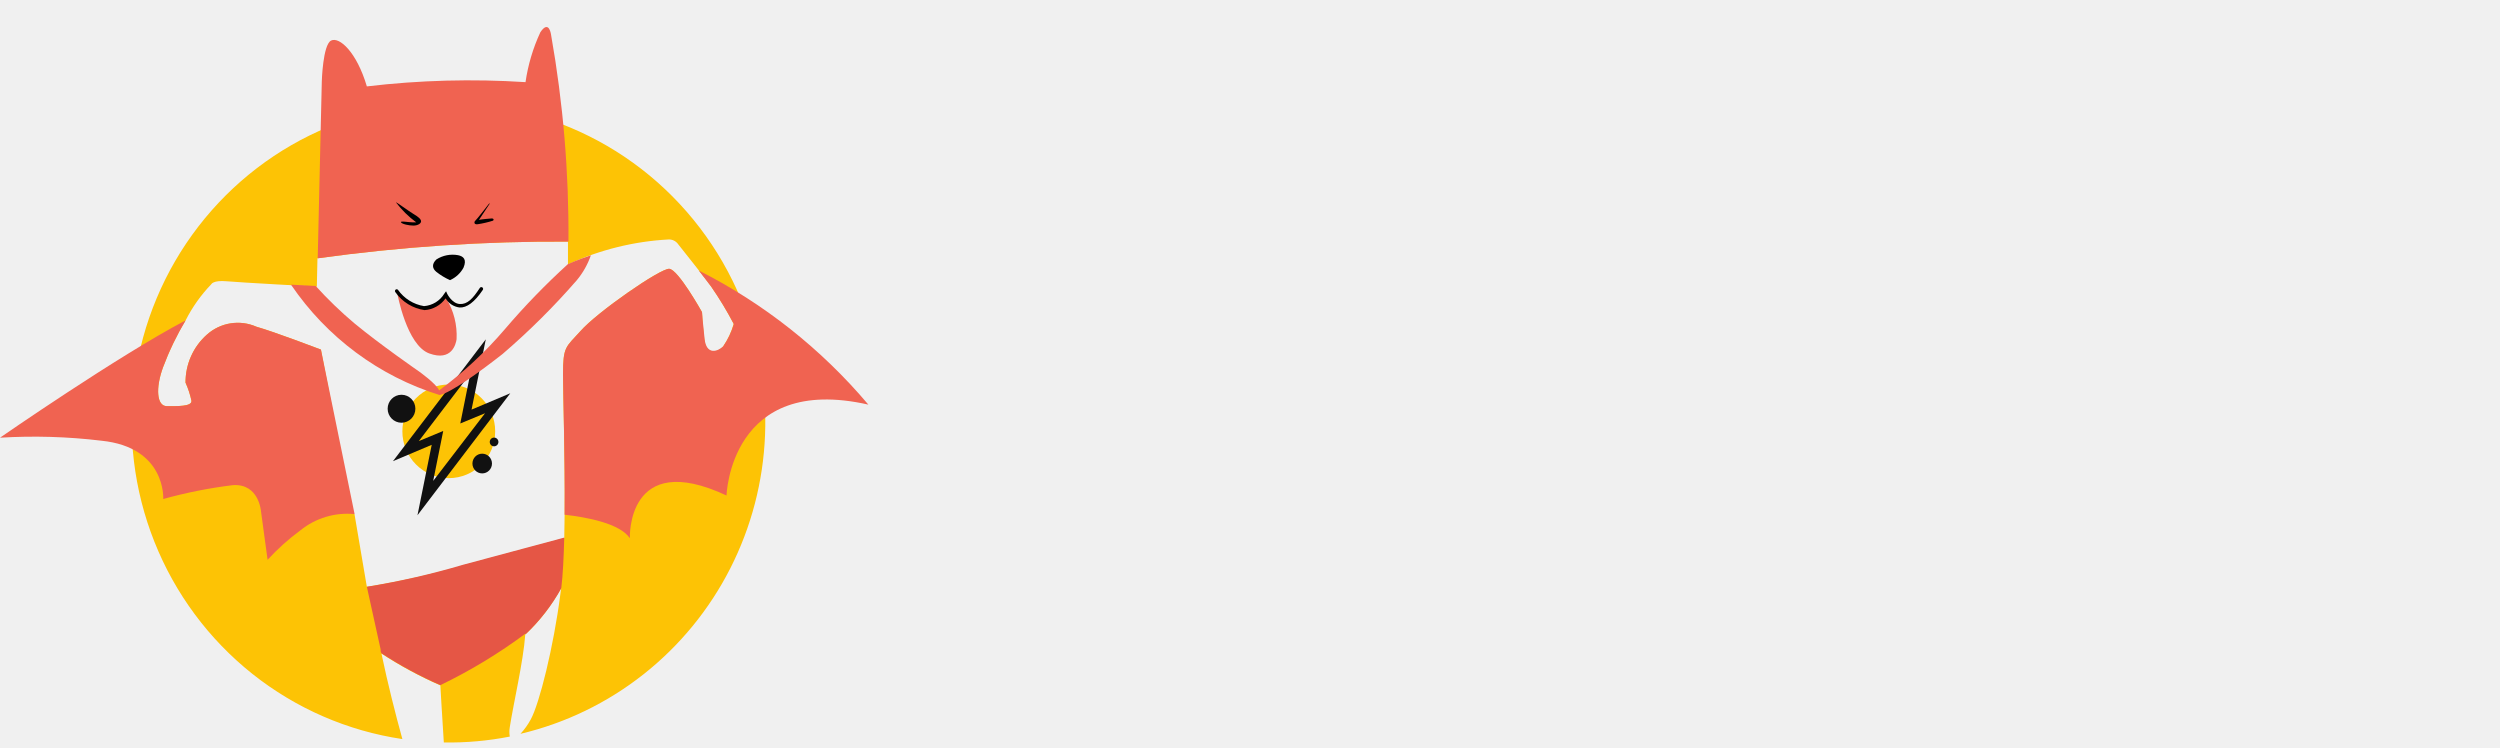
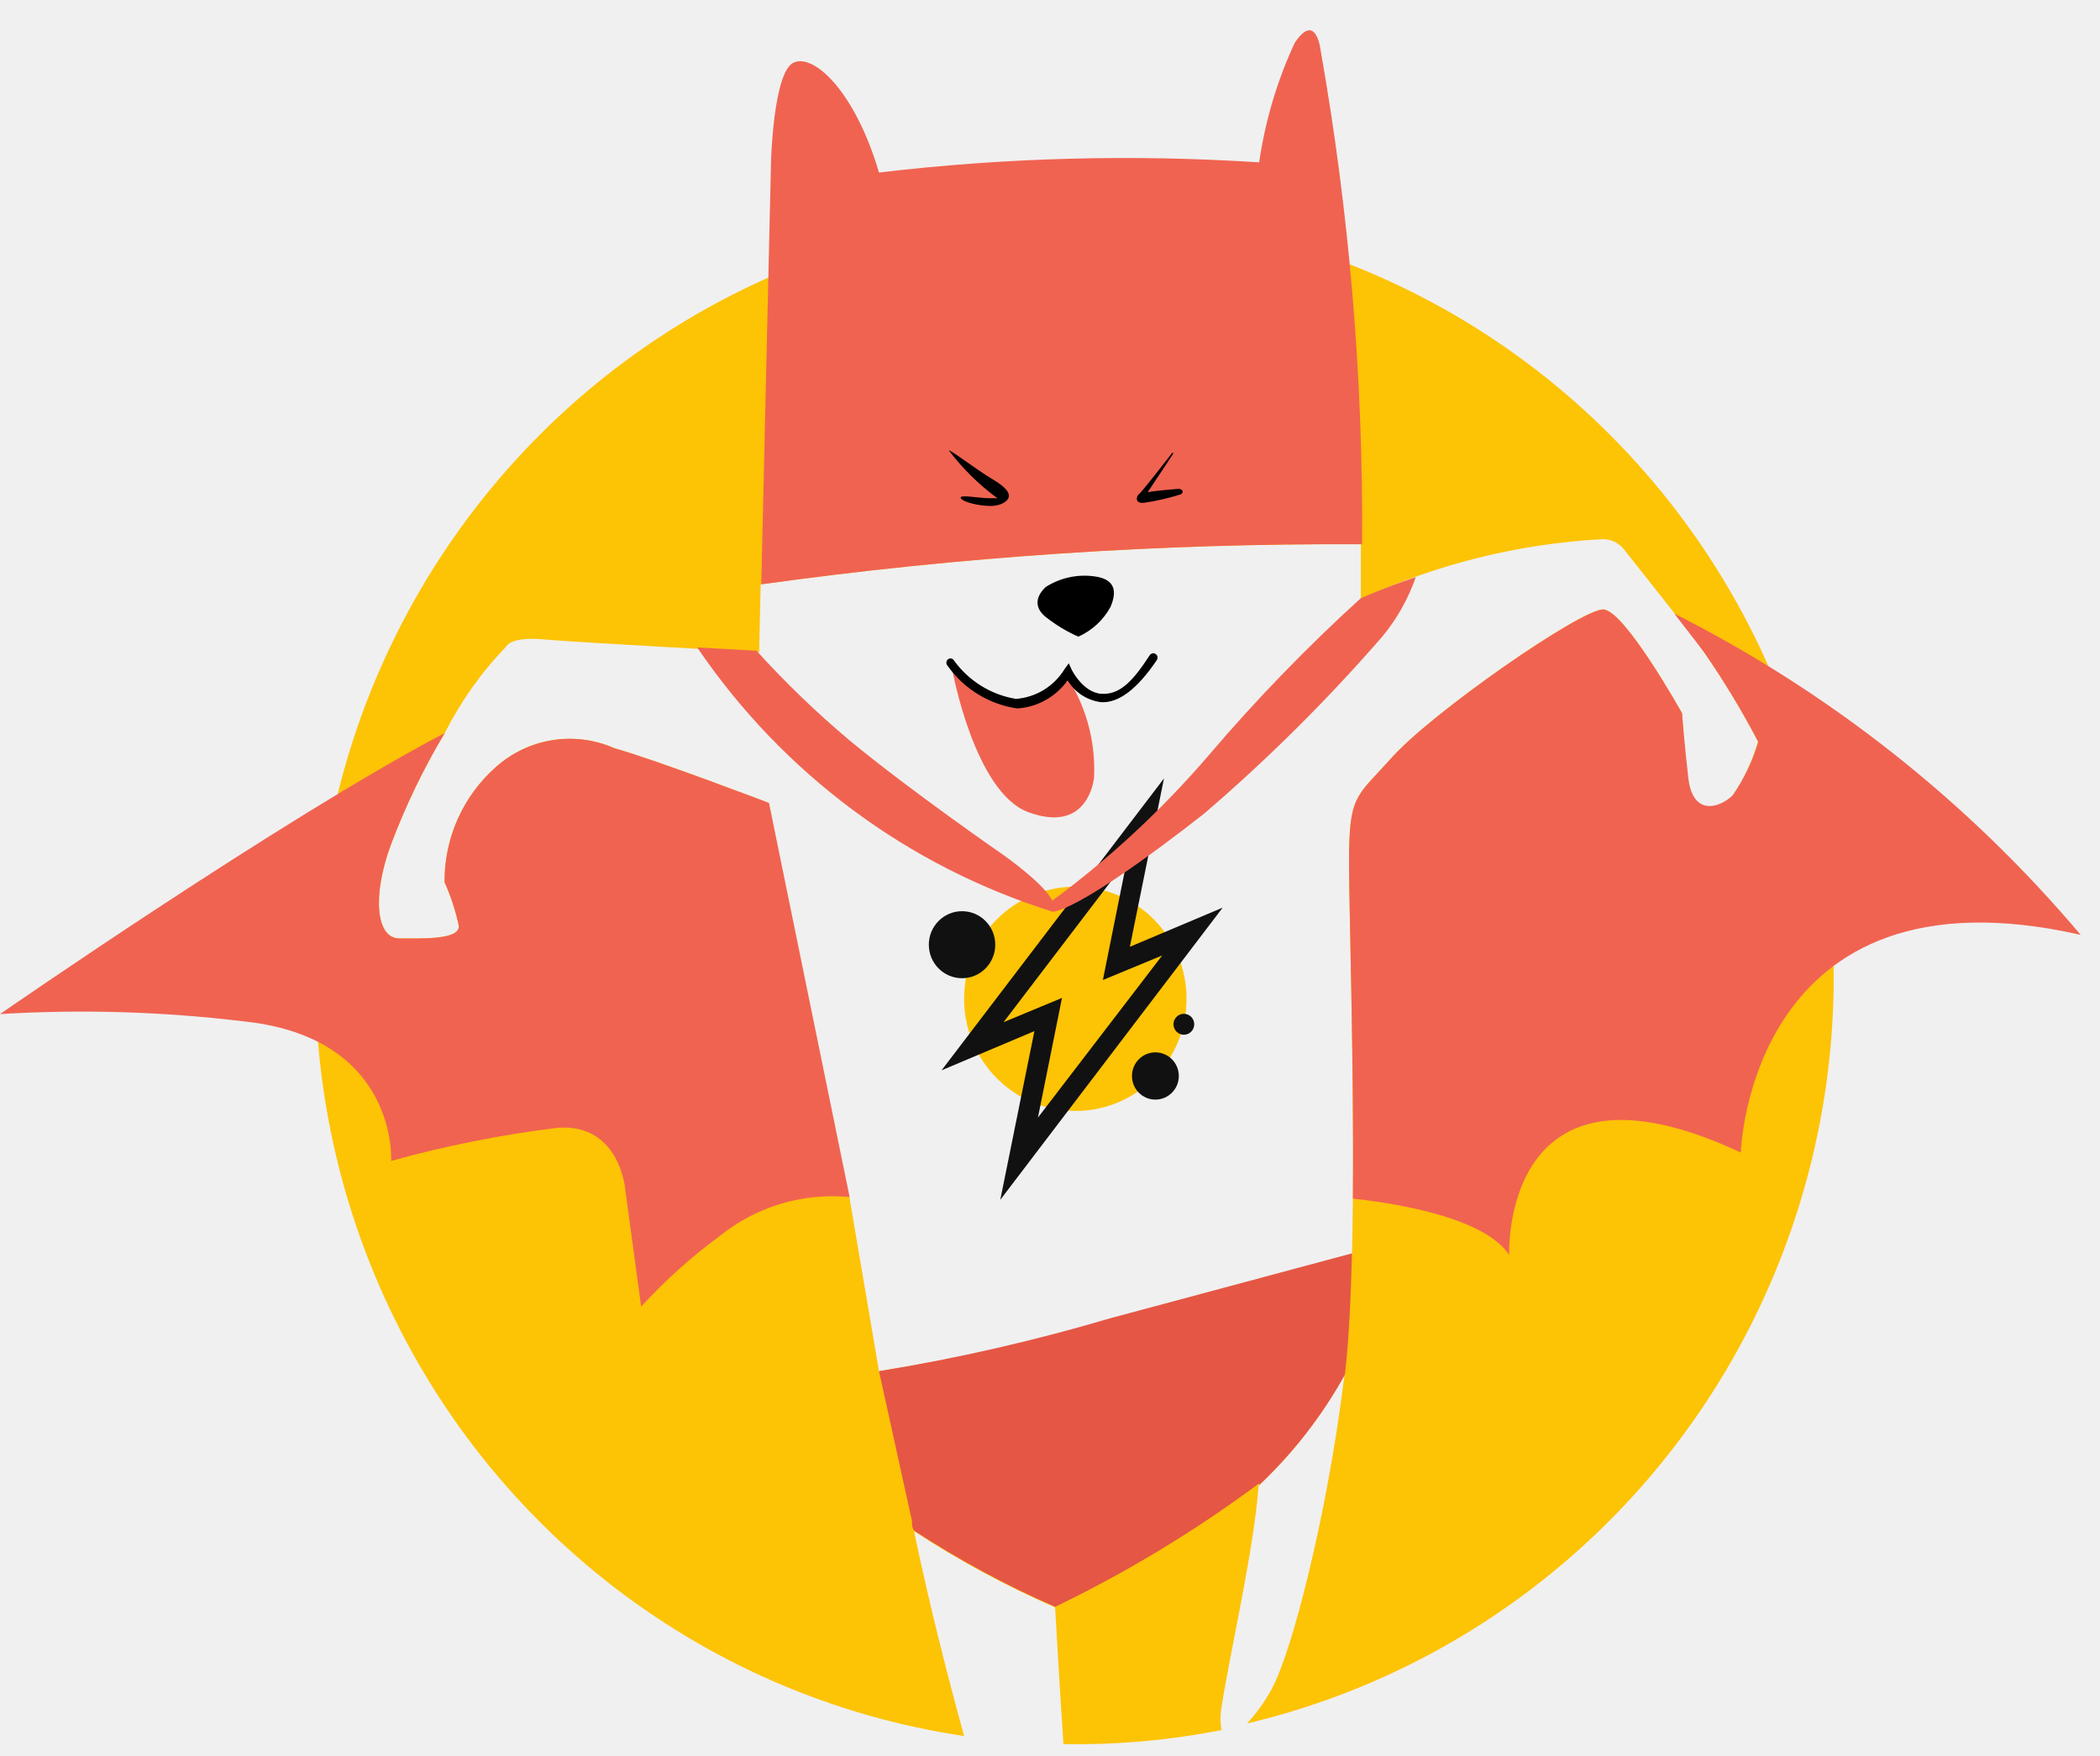
- <svg xmlns="http://www.w3.org/2000/svg" width="174" height="52" viewBox="0 0 174 52" fill="none">
-   <g clip-path="url(#clip0_2403_706)">
-     <path d="M51.582 20.854C50.097 17.265 47.705 14.131 44.646 11.765C41.586 9.399 37.965 7.883 34.143 7.368C30.321 6.853 26.433 7.357 22.865 8.831C19.297 10.304 16.174 12.695 13.807 15.765C11.44 18.835 9.912 22.478 9.376 26.329C8.84 30.18 9.313 34.106 10.75 37.715C12.186 41.324 14.535 44.491 17.562 46.899C20.59 49.307 24.19 50.873 28.005 51.44C27.505 49.624 26.997 47.617 26.549 45.488C27.852 46.34 29.224 47.082 30.649 47.703C30.649 47.703 30.753 49.58 30.89 51.675C32.431 51.701 33.97 51.564 35.482 51.266C35.443 51.048 35.443 50.824 35.482 50.606C35.732 48.981 36.421 46.053 36.559 44.167C37.552 43.23 38.395 42.142 39.057 40.943L39.005 41.326C38.531 45.027 37.541 48.981 36.938 50.076C36.742 50.438 36.502 50.774 36.223 51.075C39.341 50.337 42.263 48.924 44.785 46.934C47.308 44.943 49.372 42.423 50.833 39.548C52.294 36.673 53.118 33.512 53.247 30.284C53.377 27.056 52.808 23.838 51.582 20.854ZM50.316 24.147C49.937 24.521 49.153 24.773 49.023 23.643C48.894 22.514 48.86 21.723 48.86 21.723C48.86 21.723 47.197 18.742 46.577 18.708C45.957 18.673 41.555 21.723 40.392 23.052C39.384 24.173 39.186 24.095 39.186 26.067C39.186 27.553 39.376 33.167 39.272 37.459L32.251 39.345C30.045 39.983 27.801 40.483 25.532 40.839L24.671 35.773H24.55L22.336 24.33C22.336 24.33 19.054 23.078 17.848 22.74C17.282 22.49 16.657 22.408 16.046 22.505C15.436 22.602 14.865 22.874 14.403 23.287C13.931 23.704 13.553 24.218 13.296 24.796C13.039 25.373 12.908 25.999 12.912 26.632C13.095 27.036 13.233 27.459 13.326 27.892C13.369 28.309 12.292 28.266 11.603 28.266C10.914 28.266 10.81 27.015 11.353 25.546C11.777 24.417 12.301 23.329 12.921 22.296C13.387 21.374 13.988 20.527 14.704 19.785C14.704 19.785 14.825 19.49 15.781 19.577C16.737 19.664 22.052 19.95 22.052 19.95L22.095 17.978C27.872 17.173 33.699 16.784 39.531 16.814C39.531 17.344 39.531 17.874 39.531 18.404C41.739 17.387 44.118 16.797 46.542 16.666C46.672 16.663 46.801 16.692 46.917 16.751C47.032 16.81 47.132 16.897 47.206 17.005C47.499 17.378 49.282 19.611 49.489 19.933C50.068 20.768 50.594 21.638 51.065 22.54C50.904 23.11 50.651 23.651 50.316 24.139V24.147Z" fill="#FDC305" />
-     <path d="M48.636 18.829C49.041 19.351 49.394 19.811 49.498 19.95C50.077 20.785 50.603 21.656 51.074 22.557C50.91 23.109 50.66 23.631 50.333 24.104C49.954 24.477 49.17 24.729 49.041 23.6C48.912 22.47 48.86 21.723 48.86 21.723C48.86 21.723 47.198 18.742 46.578 18.708C45.957 18.673 41.555 21.723 40.392 23.052C39.385 24.173 39.186 24.095 39.186 26.067C39.186 27.371 39.333 31.846 39.298 35.825C40.858 35.999 43.149 36.434 43.838 37.459C43.838 37.459 43.588 31.22 50.566 34.487C50.566 34.487 50.807 25.981 60.438 28.162C57.164 24.284 53.151 21.111 48.636 18.829Z" fill="#F06351" />
-     <path d="M39.565 16.814C39.6 11.999 39.197 7.191 38.359 2.45C38.359 2.45 38.23 1.321 37.61 2.242C37.098 3.343 36.75 4.514 36.576 5.717C32.894 5.479 29.198 5.578 25.533 6.013C24.826 3.623 23.62 2.537 23.043 2.824C22.466 3.111 22.397 5.674 22.397 5.674L22.113 17.978C27.896 17.172 33.728 16.783 39.565 16.814Z" fill="#F06351" />
-     <path d="M39.065 40.943C39.177 40.014 39.237 38.78 39.272 37.416L32.252 39.301C30.046 39.955 27.802 40.468 25.533 40.839L26.489 45.184C26.489 45.279 26.489 45.375 26.549 45.47C27.852 46.323 29.224 47.064 30.649 47.686C32.733 46.681 34.717 45.48 36.576 44.097V44.15C37.565 43.217 38.404 42.135 39.065 40.943Z" fill="#E55645" />
-     <path d="M27.566 14.094C27.523 14.007 28.427 14.685 28.78 14.893C29.133 15.102 29.306 15.258 29.306 15.406C29.306 15.554 29.082 15.701 28.772 15.701C28.462 15.701 27.979 15.597 27.91 15.475C27.841 15.354 28.427 15.475 28.72 15.475H28.97C28.439 15.084 27.967 14.619 27.566 14.094Z" fill="black" />
-     <path d="M34.026 14.189C34.026 14.189 33.165 15.302 33.087 15.354C33.01 15.406 32.941 15.649 33.251 15.606C33.607 15.552 33.959 15.471 34.302 15.362C34.397 15.31 34.362 15.189 34.199 15.206C34.035 15.223 33.613 15.249 33.337 15.302L34.069 14.198C34.069 14.198 34.095 14.094 34.026 14.189Z" fill="black" />
-     <path d="M31.322 19.498C31.721 19.321 32.051 19.016 32.26 18.63C32.502 18.056 32.26 17.839 31.881 17.761C31.36 17.665 30.822 17.77 30.374 18.056C30.038 18.378 30.081 18.69 30.374 18.925C30.665 19.155 30.983 19.348 31.322 19.498Z" fill="black" />
-     <path d="M31.011 20.593C30.912 20.79 30.778 20.967 30.615 21.115C30.37 21.314 30.068 21.429 29.754 21.445C29.279 21.492 28.805 21.355 28.427 21.062C28.253 20.96 28.099 20.828 27.971 20.672C27.884 20.577 27.779 20.503 27.66 20.454C27.66 20.454 28.306 24.026 29.874 24.599C31.442 25.172 31.735 23.939 31.778 23.608C31.83 22.62 31.584 21.638 31.072 20.793C31.072 20.532 31.054 20.706 31.011 20.593Z" fill="#F06351" />
-     <path d="M29.547 21.584C29.144 21.525 28.757 21.385 28.409 21.172C28.061 20.958 27.759 20.676 27.523 20.341C27.502 20.317 27.49 20.287 27.49 20.254C27.49 20.222 27.502 20.192 27.523 20.168C27.534 20.156 27.547 20.147 27.562 20.14C27.577 20.134 27.593 20.131 27.609 20.131C27.625 20.131 27.641 20.134 27.655 20.14C27.67 20.147 27.684 20.156 27.695 20.168C27.908 20.469 28.178 20.725 28.491 20.921C28.802 21.116 29.15 21.247 29.512 21.306C29.799 21.284 30.077 21.194 30.323 21.043C30.568 20.892 30.775 20.684 30.925 20.437L31.046 20.272L31.132 20.463C31.132 20.463 31.459 21.123 31.993 21.158C32.527 21.193 32.906 20.793 33.397 20.037C33.416 20.01 33.444 19.99 33.476 19.984C33.509 19.977 33.542 19.984 33.57 20.003C33.597 20.021 33.616 20.05 33.623 20.082C33.629 20.115 33.622 20.149 33.604 20.176C33.03 21.028 32.487 21.436 31.976 21.401C31.779 21.375 31.589 21.304 31.422 21.195C31.255 21.085 31.115 20.939 31.011 20.767C30.843 21.005 30.624 21.201 30.37 21.342C30.117 21.484 29.836 21.566 29.547 21.584Z" fill="black" />
-     <path d="M31.235 33.279C33.019 33.279 34.465 31.821 34.465 30.021C34.465 28.221 33.019 26.763 31.235 26.763C29.451 26.763 28.005 28.221 28.005 30.021C28.005 31.821 29.451 33.279 31.235 33.279Z" fill="#FDC305" />
-     <path d="M35.516 27.371L32.82 28.509L33.811 23.617L27.35 32.098L30.047 30.959L29.056 35.86L35.516 27.371ZM29.151 30.699L32.734 25.998L32.036 29.474L33.759 28.761L30.15 33.471L30.848 29.995L29.151 30.699Z" fill="#111111" />
-     <path d="M27.945 29.422C28.478 29.422 28.91 28.986 28.91 28.448C28.91 27.911 28.478 27.475 27.945 27.475C27.412 27.475 26.98 27.911 26.98 28.448C26.98 28.986 27.412 29.422 27.945 29.422Z" fill="#111111" />
-     <path d="M33.561 32.949C33.937 32.949 34.242 32.642 34.242 32.263C34.242 31.884 33.937 31.576 33.561 31.576C33.185 31.576 32.881 31.884 32.881 32.263C32.881 32.642 33.185 32.949 33.561 32.949Z" fill="#111111" />
-     <path d="M34.388 31.064C34.555 31.064 34.69 30.928 34.69 30.76C34.69 30.592 34.555 30.456 34.388 30.456C34.222 30.456 34.087 30.592 34.087 30.76C34.087 30.928 34.222 31.064 34.388 31.064Z" fill="#111111" />
-     <path d="M39.522 18.386C37.967 19.8 36.503 21.312 35.138 22.913C33.778 24.503 32.243 25.931 30.564 27.171C30.374 26.71 29.159 25.85 29.159 25.85C29.159 25.85 26.454 23.982 24.68 22.514C23.721 21.708 22.817 20.837 21.975 19.907L20.252 19.811C22.739 23.476 26.383 26.183 30.589 27.492C31.33 27.371 33.415 25.868 34.974 24.642C36.819 23.06 38.546 21.344 40.143 19.507C40.572 18.993 40.904 18.404 41.125 17.769C40.143 18.099 39.522 18.386 39.522 18.386Z" fill="#F06351" />
-     <path d="M22.337 24.33C22.337 24.33 19.055 23.078 17.849 22.74C17.282 22.49 16.657 22.408 16.047 22.505C15.436 22.602 14.866 22.874 14.403 23.287C13.931 23.704 13.554 24.218 13.296 24.796C13.039 25.373 12.908 25.999 12.913 26.632C13.095 27.036 13.233 27.459 13.326 27.892C13.369 28.309 12.293 28.266 11.603 28.266C10.914 28.266 10.811 27.015 11.354 25.546C11.777 24.417 12.302 23.329 12.921 22.296C8.227 24.764 0 30.464 0 30.464C2.353 30.321 4.714 30.391 7.055 30.673C11.578 31.133 11.362 34.731 11.362 34.731C12.953 34.288 14.574 33.966 16.212 33.766C18.038 33.645 18.168 35.608 18.168 35.608L18.624 38.962C19.317 38.206 20.082 37.519 20.907 36.912C21.97 36.053 23.324 35.648 24.68 35.782L22.337 24.33Z" fill="#F06351" />
-   </g>
-   <defs>
-     <clipPath id="clip0_2403_706">
-       <rect width="174" height="51.683" fill="white" />
-     </clipPath>
-   </defs>
+ <svg xmlns="http://www.w3.org/2000/svg" width="61" height="51" viewBox="0 0 61 51" fill="none">
+   <path d="M51.582 19.854C50.097 16.265 47.705 13.131 44.646 10.765C41.586 8.399 37.965 6.883 34.143 6.368C30.321 5.853 26.433 6.357 22.865 7.831C19.297 9.304 16.174 11.695 13.807 14.765C11.44 17.835 9.912 21.478 9.376 25.329C8.84 29.18 9.313 33.106 10.75 36.715C12.186 40.324 14.535 43.491 17.562 45.899C20.59 48.307 24.19 49.873 28.005 50.44C27.505 48.624 26.997 46.617 26.549 44.488C27.852 45.34 29.224 46.082 30.649 46.703C30.649 46.703 30.753 48.58 30.89 50.675C32.431 50.701 33.97 50.564 35.482 50.266C35.443 50.048 35.443 49.824 35.482 49.606C35.732 47.981 36.421 45.053 36.559 43.167C37.552 42.23 38.395 41.142 39.057 39.943L39.005 40.326C38.531 44.027 37.541 47.981 36.938 49.076C36.742 49.438 36.502 49.774 36.223 50.075C39.341 49.337 42.263 47.924 44.785 45.934C47.308 43.943 49.372 41.423 50.833 38.548C52.294 35.673 53.118 32.512 53.247 29.284C53.377 26.056 52.808 22.838 51.582 19.854ZM50.316 23.147C49.937 23.521 49.153 23.773 49.023 22.643C48.894 21.514 48.86 20.723 48.86 20.723C48.86 20.723 47.197 17.742 46.577 17.708C45.957 17.673 41.555 20.723 40.392 22.052C39.384 23.173 39.186 23.095 39.186 25.067C39.186 26.553 39.376 32.167 39.272 36.459L32.251 38.345C30.045 38.983 27.801 39.483 25.532 39.839L24.671 34.773H24.55L22.336 23.33C22.336 23.33 19.054 22.078 17.848 21.74C17.282 21.49 16.657 21.408 16.046 21.505C15.436 21.602 14.865 21.874 14.403 22.287C13.931 22.704 13.553 23.218 13.296 23.796C13.039 24.373 12.908 24.999 12.912 25.632C13.095 26.036 13.233 26.459 13.326 26.892C13.369 27.309 12.292 27.266 11.603 27.266C10.914 27.266 10.81 26.015 11.353 24.546C11.777 23.417 12.301 22.329 12.921 21.296C13.387 20.374 13.988 19.527 14.704 18.785C14.704 18.785 14.825 18.49 15.781 18.577C16.737 18.664 22.052 18.95 22.052 18.95L22.095 16.978C27.872 16.173 33.699 15.784 39.531 15.813C39.531 16.344 39.531 16.874 39.531 17.404C41.739 16.387 44.118 15.797 46.542 15.666C46.672 15.662 46.801 15.692 46.917 15.751C47.032 15.81 47.132 15.897 47.206 16.005C47.499 16.378 49.282 18.611 49.489 18.933C50.068 19.768 50.594 20.638 51.065 21.54C50.904 22.11 50.651 22.651 50.316 23.139V23.147Z" fill="#FDC305" />
+   <path d="M48.636 17.829C49.041 18.351 49.394 18.811 49.498 18.95C50.077 19.785 50.603 20.656 51.074 21.557C50.91 22.109 50.66 22.631 50.333 23.104C49.954 23.477 49.17 23.729 49.041 22.6C48.912 21.47 48.86 20.723 48.86 20.723C48.86 20.723 47.198 17.742 46.578 17.708C45.957 17.673 41.555 20.723 40.392 22.052C39.385 23.173 39.186 23.095 39.186 25.067C39.186 26.371 39.333 30.846 39.298 34.825C40.858 34.999 43.149 35.434 43.838 36.459C43.838 36.459 43.588 30.22 50.566 33.487C50.566 33.487 50.807 24.981 60.438 27.162C57.164 23.284 53.151 20.111 48.636 17.829Z" fill="#F06351" />
+   <path d="M39.565 15.813C39.6 10.999 39.197 6.191 38.359 1.45C38.359 1.45 38.23 0.321 37.61 1.242C37.098 2.343 36.75 3.514 36.576 4.717C32.894 4.479 29.198 4.578 25.533 5.013C24.826 2.623 23.62 1.537 23.043 1.824C22.466 2.111 22.397 4.674 22.397 4.674L22.113 16.978C27.896 16.172 33.728 15.783 39.565 15.813Z" fill="#F06351" />
+   <path d="M39.065 39.943C39.177 39.014 39.237 37.78 39.272 36.416L32.252 38.301C30.046 38.955 27.802 39.468 25.533 39.839L26.489 44.184C26.489 44.279 26.489 44.375 26.549 44.47C27.852 45.323 29.224 46.064 30.649 46.686C32.733 45.681 34.717 44.48 36.576 43.097V43.15C37.565 42.217 38.404 41.135 39.065 39.943Z" fill="#E55645" />
+   <path d="M27.566 13.094C27.523 13.007 28.427 13.685 28.78 13.893C29.133 14.102 29.306 14.258 29.306 14.406C29.306 14.554 29.082 14.701 28.772 14.701C28.462 14.701 27.979 14.597 27.91 14.475C27.841 14.354 28.427 14.475 28.72 14.475H28.97C28.439 14.084 27.967 13.619 27.566 13.094Z" fill="black" />
+   <path d="M34.026 13.189C34.026 13.189 33.165 14.302 33.087 14.354C33.01 14.406 32.941 14.649 33.251 14.606C33.607 14.552 33.959 14.471 34.302 14.362C34.397 14.31 34.362 14.189 34.199 14.206C34.035 14.223 33.613 14.249 33.337 14.302L34.069 13.198C34.069 13.198 34.095 13.094 34.026 13.189Z" fill="black" />
+   <path d="M31.322 18.498C31.721 18.321 32.051 18.016 32.26 17.63C32.502 17.056 32.26 16.839 31.881 16.761C31.36 16.665 30.822 16.77 30.374 17.056C30.038 17.378 30.081 17.69 30.374 17.925C30.665 18.155 30.983 18.348 31.322 18.498Z" fill="black" />
+   <path d="M31.011 19.593C30.912 19.79 30.778 19.967 30.615 20.115C30.37 20.314 30.068 20.429 29.754 20.445C29.279 20.492 28.805 20.355 28.427 20.062C28.253 19.96 28.099 19.828 27.971 19.672C27.884 19.577 27.779 19.503 27.66 19.454C27.66 19.454 28.306 23.026 29.874 23.599C31.442 24.172 31.735 22.939 31.778 22.608C31.83 21.62 31.584 20.638 31.072 19.793C31.072 19.532 31.054 19.706 31.011 19.593Z" fill="#F06351" />
+   <path d="M29.547 20.584C29.144 20.525 28.757 20.385 28.409 20.172C28.061 19.958 27.759 19.676 27.523 19.341C27.502 19.317 27.49 19.287 27.49 19.254C27.49 19.222 27.502 19.192 27.523 19.168C27.534 19.156 27.547 19.147 27.562 19.14C27.577 19.134 27.593 19.131 27.609 19.131C27.625 19.131 27.641 19.134 27.655 19.14C27.67 19.147 27.684 19.156 27.695 19.168C27.908 19.469 28.178 19.725 28.491 19.921C28.802 20.116 29.15 20.247 29.512 20.306C29.799 20.284 30.077 20.194 30.323 20.043C30.568 19.892 30.775 19.684 30.925 19.437L31.046 19.272L31.132 19.463C31.132 19.463 31.459 20.123 31.993 20.158C32.527 20.193 32.906 19.793 33.397 19.037C33.416 19.01 33.444 18.99 33.476 18.984C33.509 18.977 33.542 18.984 33.57 19.003C33.597 19.021 33.616 19.05 33.623 19.082C33.629 19.115 33.622 19.149 33.604 19.176C33.03 20.028 32.487 20.436 31.976 20.401C31.779 20.375 31.589 20.304 31.422 20.195C31.255 20.085 31.115 19.939 31.011 19.767C30.843 20.005 30.624 20.201 30.37 20.342C30.117 20.484 29.836 20.566 29.547 20.584Z" fill="black" />
+   <path d="M31.235 32.279C33.019 32.279 34.465 30.821 34.465 29.021C34.465 27.221 33.019 25.763 31.235 25.763C29.451 25.763 28.005 27.221 28.005 29.021C28.005 30.821 29.451 32.279 31.235 32.279Z" fill="#FDC305" />
+   <path d="M35.516 26.371L32.82 27.509L33.811 22.617L27.35 31.098L30.047 29.959L29.056 34.86L35.516 26.371ZM29.151 29.699L32.734 24.998L32.036 28.474L33.759 27.761L30.15 32.471L30.848 28.995L29.151 29.699Z" fill="#111111" />
+   <path d="M27.945 28.422C28.478 28.422 28.91 27.986 28.91 27.448C28.91 26.911 28.478 26.475 27.945 26.475C27.412 26.475 26.98 26.911 26.98 27.448C26.98 27.986 27.412 28.422 27.945 28.422Z" fill="#111111" />
+   <path d="M33.561 31.949C33.937 31.949 34.242 31.642 34.242 31.263C34.242 30.884 33.937 30.576 33.561 30.576C33.185 30.576 32.881 30.884 32.881 31.263C32.881 31.642 33.185 31.949 33.561 31.949Z" fill="#111111" />
+   <path d="M34.388 30.064C34.555 30.064 34.69 29.928 34.69 29.76C34.69 29.592 34.555 29.456 34.388 29.456C34.222 29.456 34.087 29.592 34.087 29.76C34.087 29.928 34.222 30.064 34.388 30.064Z" fill="#111111" />
+   <path d="M39.522 17.386C37.967 18.8 36.503 20.312 35.138 21.913C33.778 23.503 32.243 24.931 30.564 26.171C30.374 25.71 29.159 24.85 29.159 24.85C29.159 24.85 26.454 22.982 24.68 21.514C23.721 20.708 22.817 19.837 21.975 18.907L20.252 18.811C22.739 22.476 26.383 25.183 30.589 26.492C31.33 26.371 33.415 24.868 34.974 23.642C36.819 22.06 38.546 20.344 40.143 18.507C40.572 17.993 40.904 17.404 41.125 16.769C40.143 17.099 39.522 17.386 39.522 17.386Z" fill="#F06351" />
+   <path d="M22.337 23.33C22.337 23.33 19.055 22.078 17.849 21.74C17.282 21.49 16.657 21.408 16.047 21.505C15.436 21.602 14.866 21.874 14.403 22.287C13.931 22.704 13.554 23.218 13.296 23.796C13.039 24.373 12.908 24.999 12.913 25.632C13.095 26.036 13.233 26.459 13.326 26.892C13.369 27.309 12.293 27.266 11.603 27.266C10.914 27.266 10.811 26.015 11.354 24.546C11.777 23.417 12.302 22.329 12.921 21.296C8.227 23.764 0 29.464 0 29.464C2.353 29.321 4.714 29.391 7.055 29.673C11.578 30.133 11.362 33.731 11.362 33.731C12.953 33.288 14.574 32.966 16.212 32.766C18.038 32.645 18.168 34.608 18.168 34.608L18.624 37.962C19.317 37.206 20.082 36.519 20.907 35.912C21.97 35.053 23.324 34.648 24.68 34.782L22.337 23.33Z" fill="#F06351" />
</svg>
